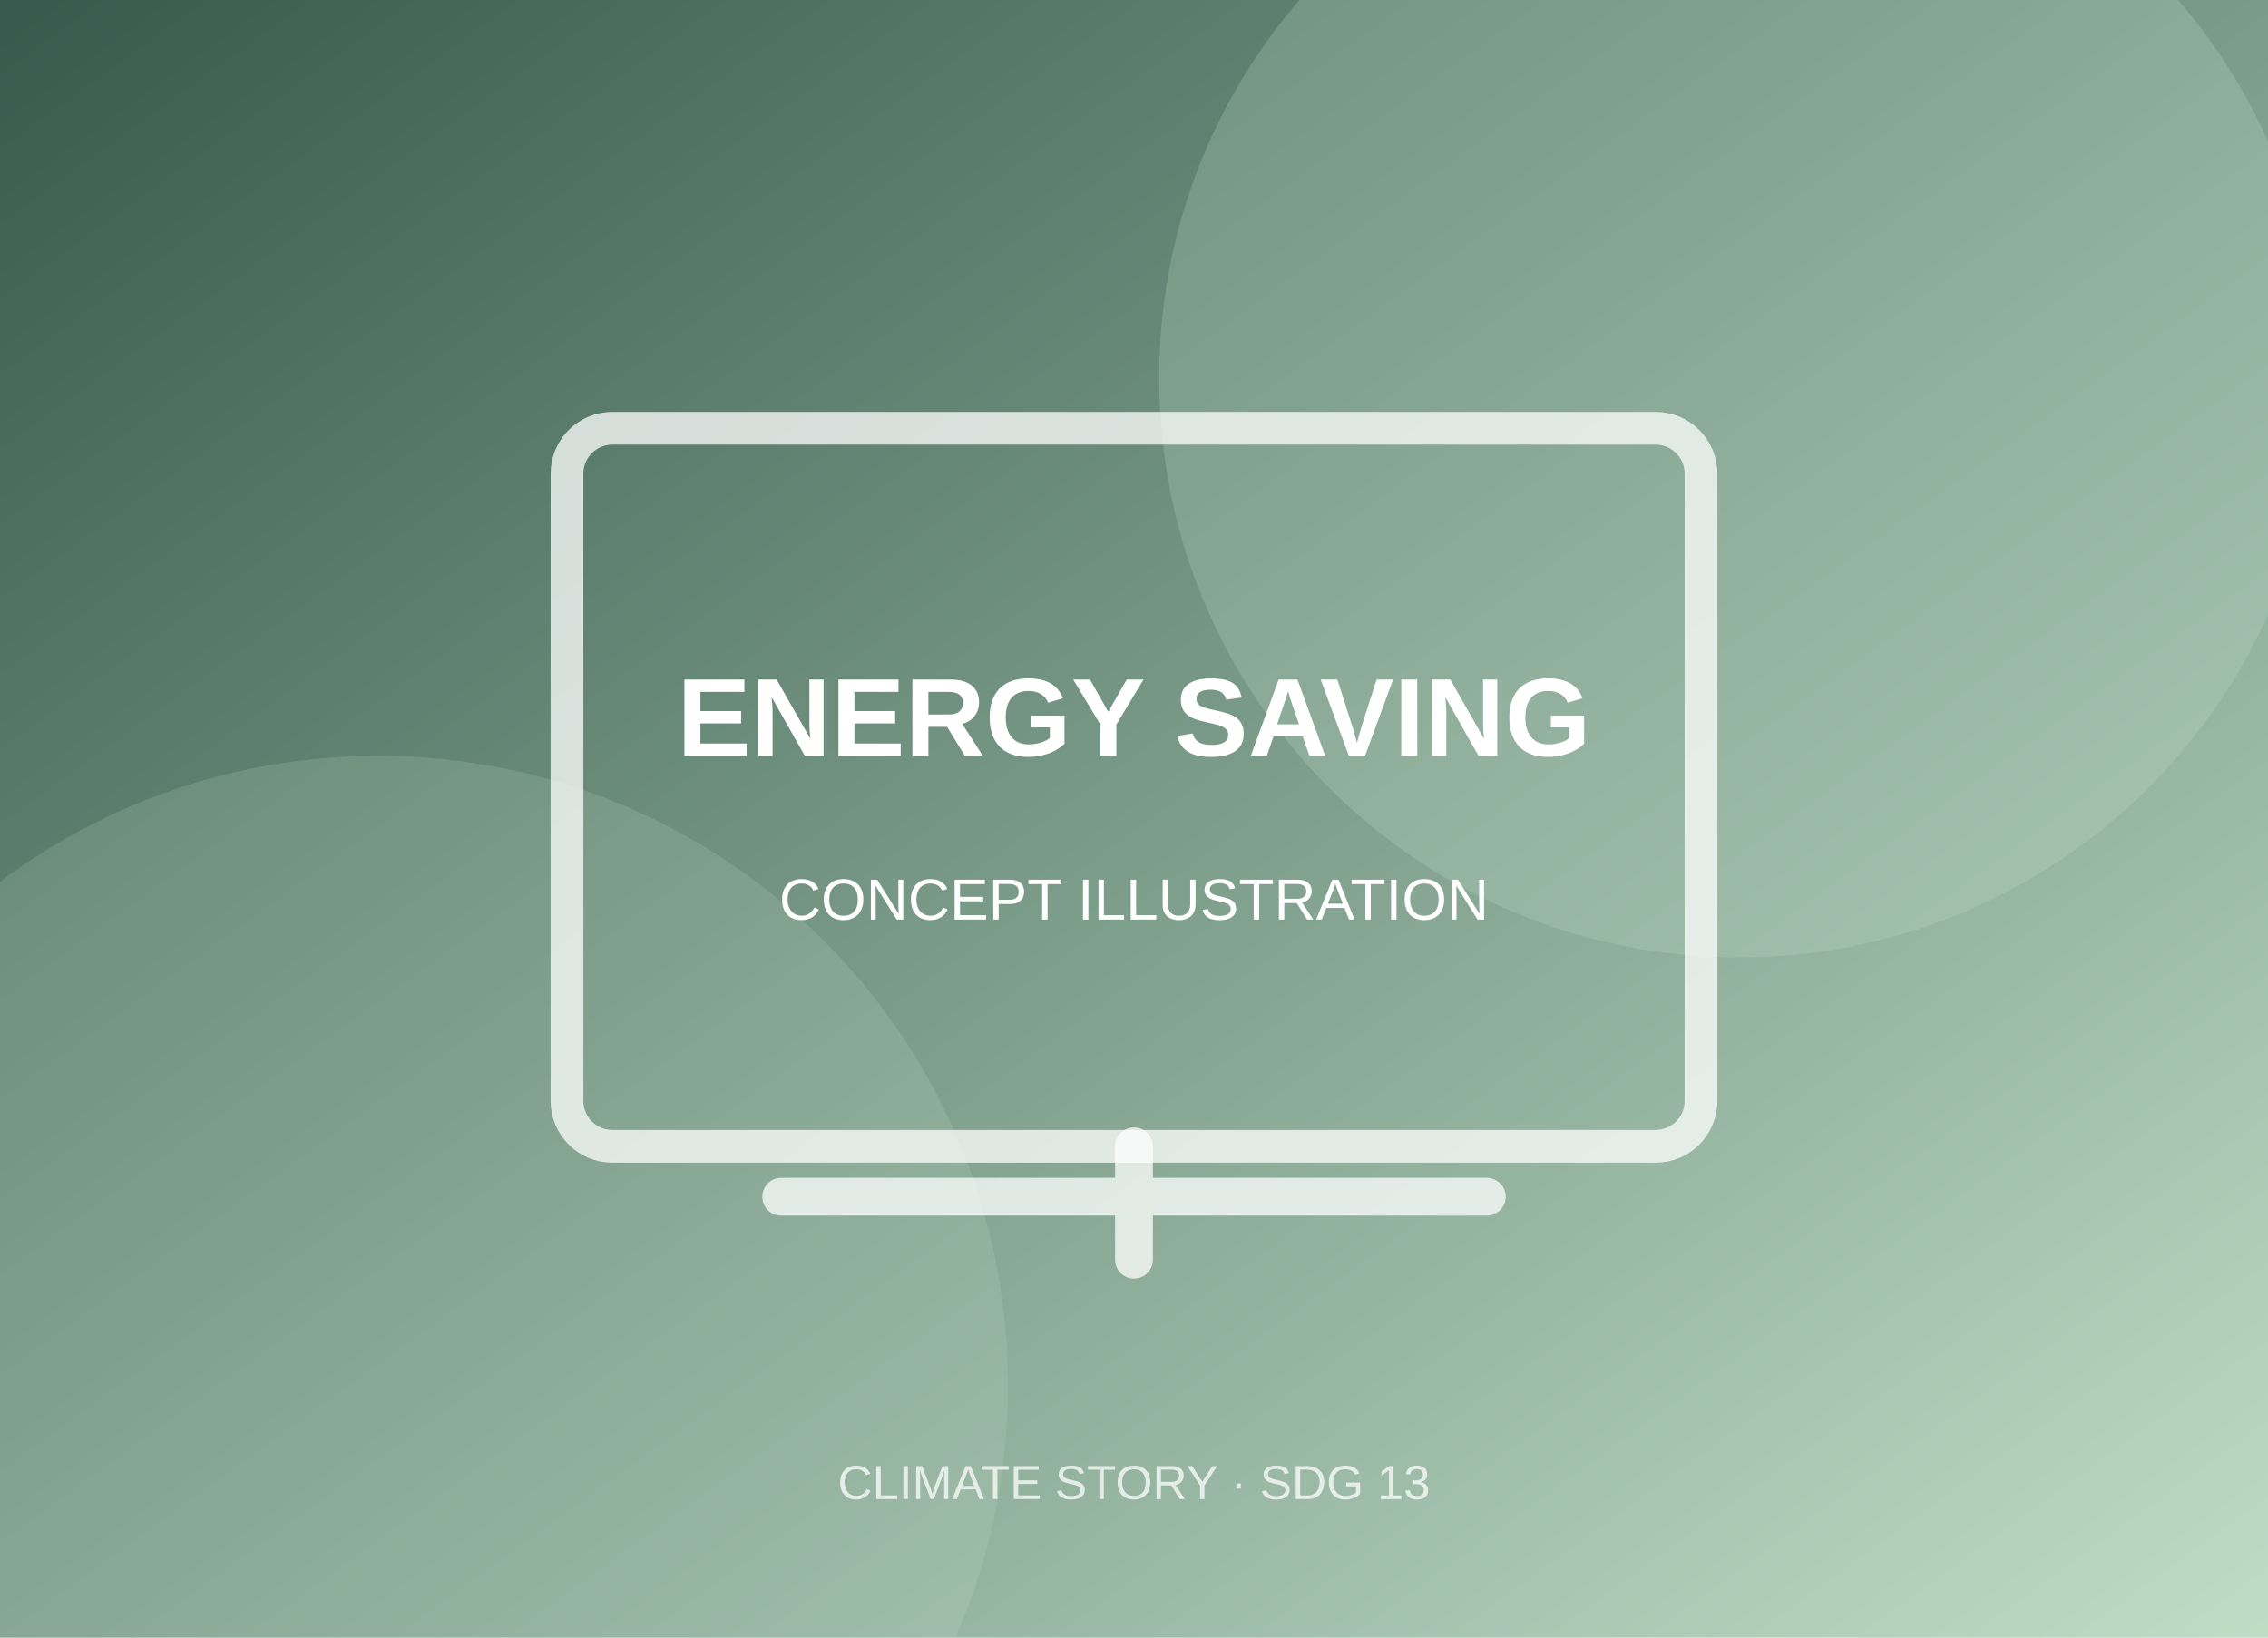
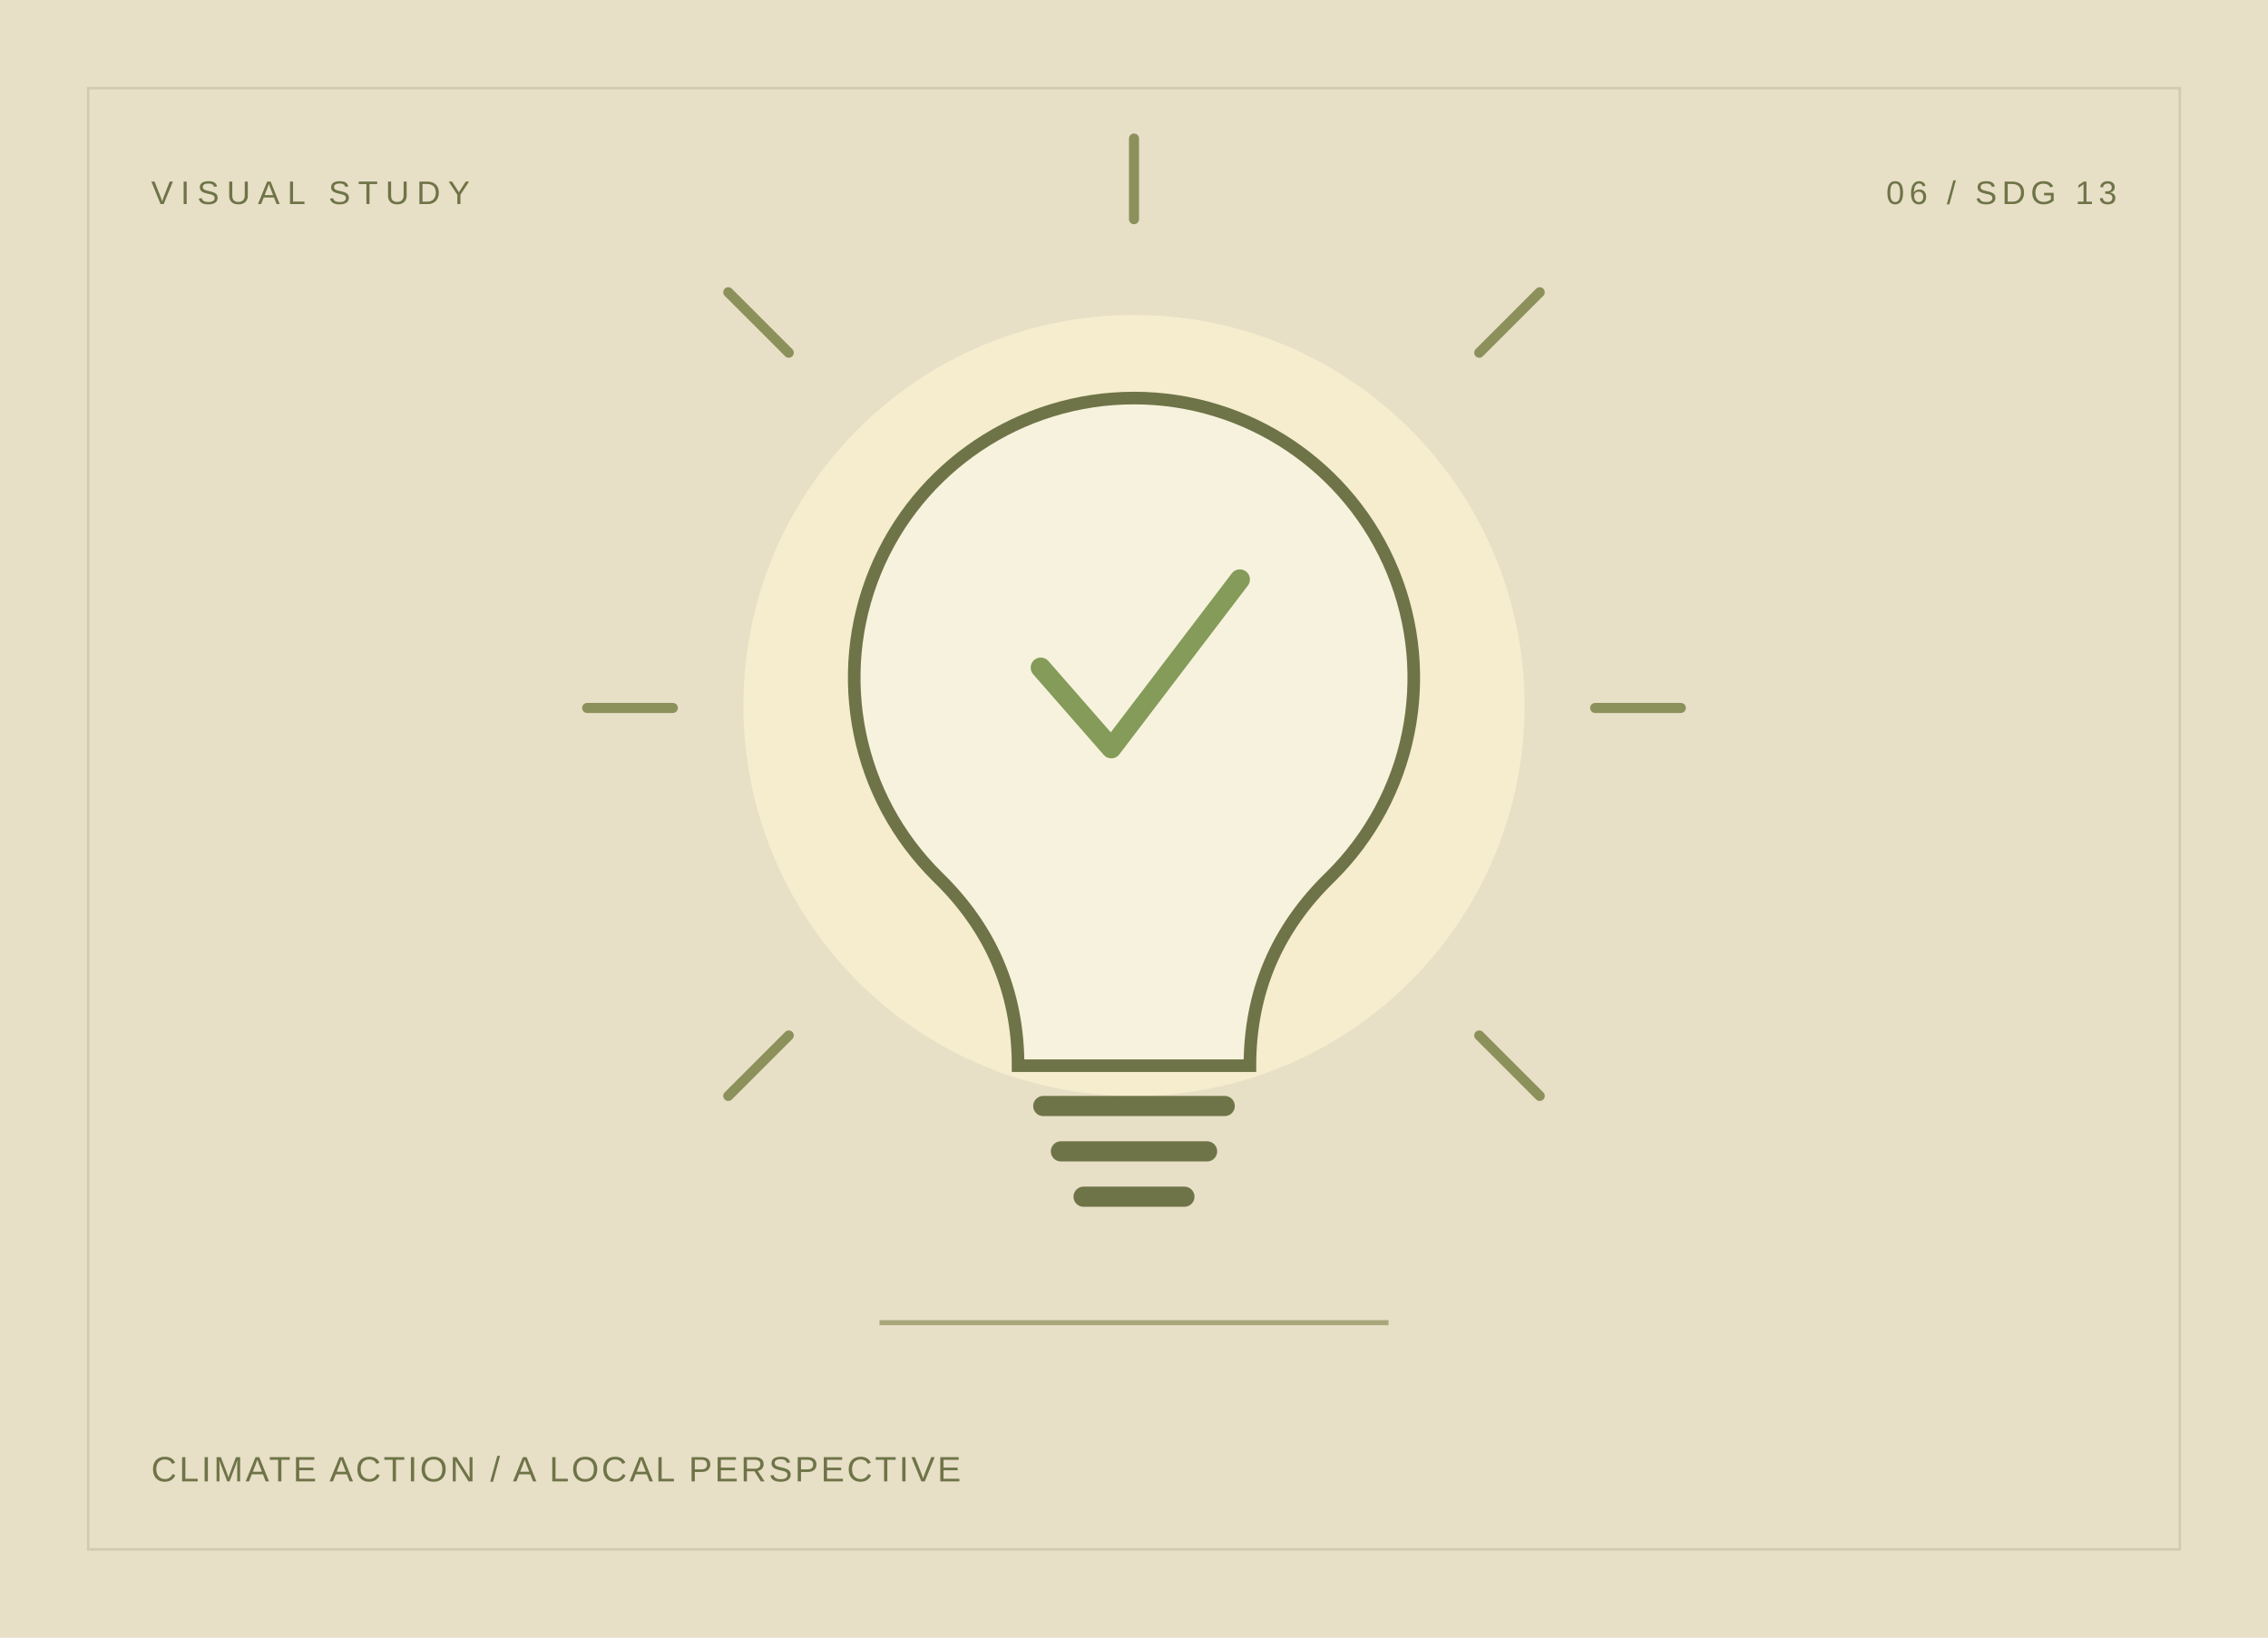
- <svg xmlns="http://www.w3.org/2000/svg" width="900" height="650" viewBox="0 0 900 650">
-   <defs>
-     <linearGradient id="g" x2="1" y2="1">
-       <stop stop-color="#35594c" />
-       <stop offset="1" stop-color="#c0ddc6" />
-     </linearGradient>
-   </defs>
-   <rect width="900" height="650" fill="url(#g)" />
-   <circle cx="690" cy="150" r="230" fill="#c0ddc6" opacity=".25" />
-   <circle cx="150" cy="550" r="250" fill="#c0ddc6" opacity=".18" />
-   <rect x="225" y="170" width="450" height="285" rx="18" fill="none" stroke="white" stroke-opacity=".75" stroke-width="13" />
-   <path d="M310 475H590M450 455V500" stroke="white" stroke-opacity=".75" stroke-width="15" stroke-linecap="round" />
-   <text x="450" y="300" fill="white" font-family="Arial" font-weight="bold" font-size="44" text-anchor="middle">ENERGY SAVING</text>
-   <text x="450" y="365" fill="white" font-family="Arial" font-size="23" text-anchor="middle">CONCEPT ILLUSTRATION</text>
-   <text x="450" y="595" fill="white" opacity=".75" font-family="Arial" font-size="19" text-anchor="middle">CLIMATE STORY · SDG 13</text>
+ <svg xmlns="http://www.w3.org/2000/svg" width="900" height="650" viewBox="0 0 900 650" role="img" aria-labelledby="title">
+   <rect width="900" height="650" fill="#e8dfc7" />
+   <path d="M35 35h830v580H35Z" fill="none" stroke="#6e7447" stroke-opacity=".18" />
+   <text x="60" y="81" fill="#6e7447" font-family="Arial,sans-serif" font-size="13" letter-spacing="3">VISUAL STUDY</text>
+   <text x="840" y="81" fill="#6e7447" font-family="Arial,sans-serif" font-size="13" letter-spacing="2" text-anchor="end">06 / SDG 13</text>
+   <circle cx="450" cy="280" r="155" fill="#f5edce" />
+   <g fill="none" stroke="#8c915c" stroke-width="4" stroke-linecap="round">
+     <path d="M450 87V55m-137 85-24-24m-22 165h-34m80 130-24 24m298-295 24-24m22 165h34m-80 130 24 24" />
+   </g>
+   <path d="M450 158a111 111 0 0 0-78 190q32 31 32 75h92q0-44 32-75a111 111 0 0 0-78-190Z" fill="#f7f2dd" stroke="#6e7447" stroke-width="5" />
+   <path d="M414 439h72m-65 18h58m-49 18h40" fill="none" stroke="#6e7447" stroke-width="8" stroke-linecap="round" />
+   <path d="m413 265 28 32 51-67" fill="none" stroke="#849b5a" stroke-width="8" stroke-linecap="round" stroke-linejoin="round" />
+   <path d="M349 525h202" stroke="#a9a77a" stroke-width="2" />
+   <text x="60" y="588" fill="#6e7447" font-family="Arial,sans-serif" font-size="14" letter-spacing="1">CLIMATE ACTION / A LOCAL PERSPECTIVE</text>
</svg>
